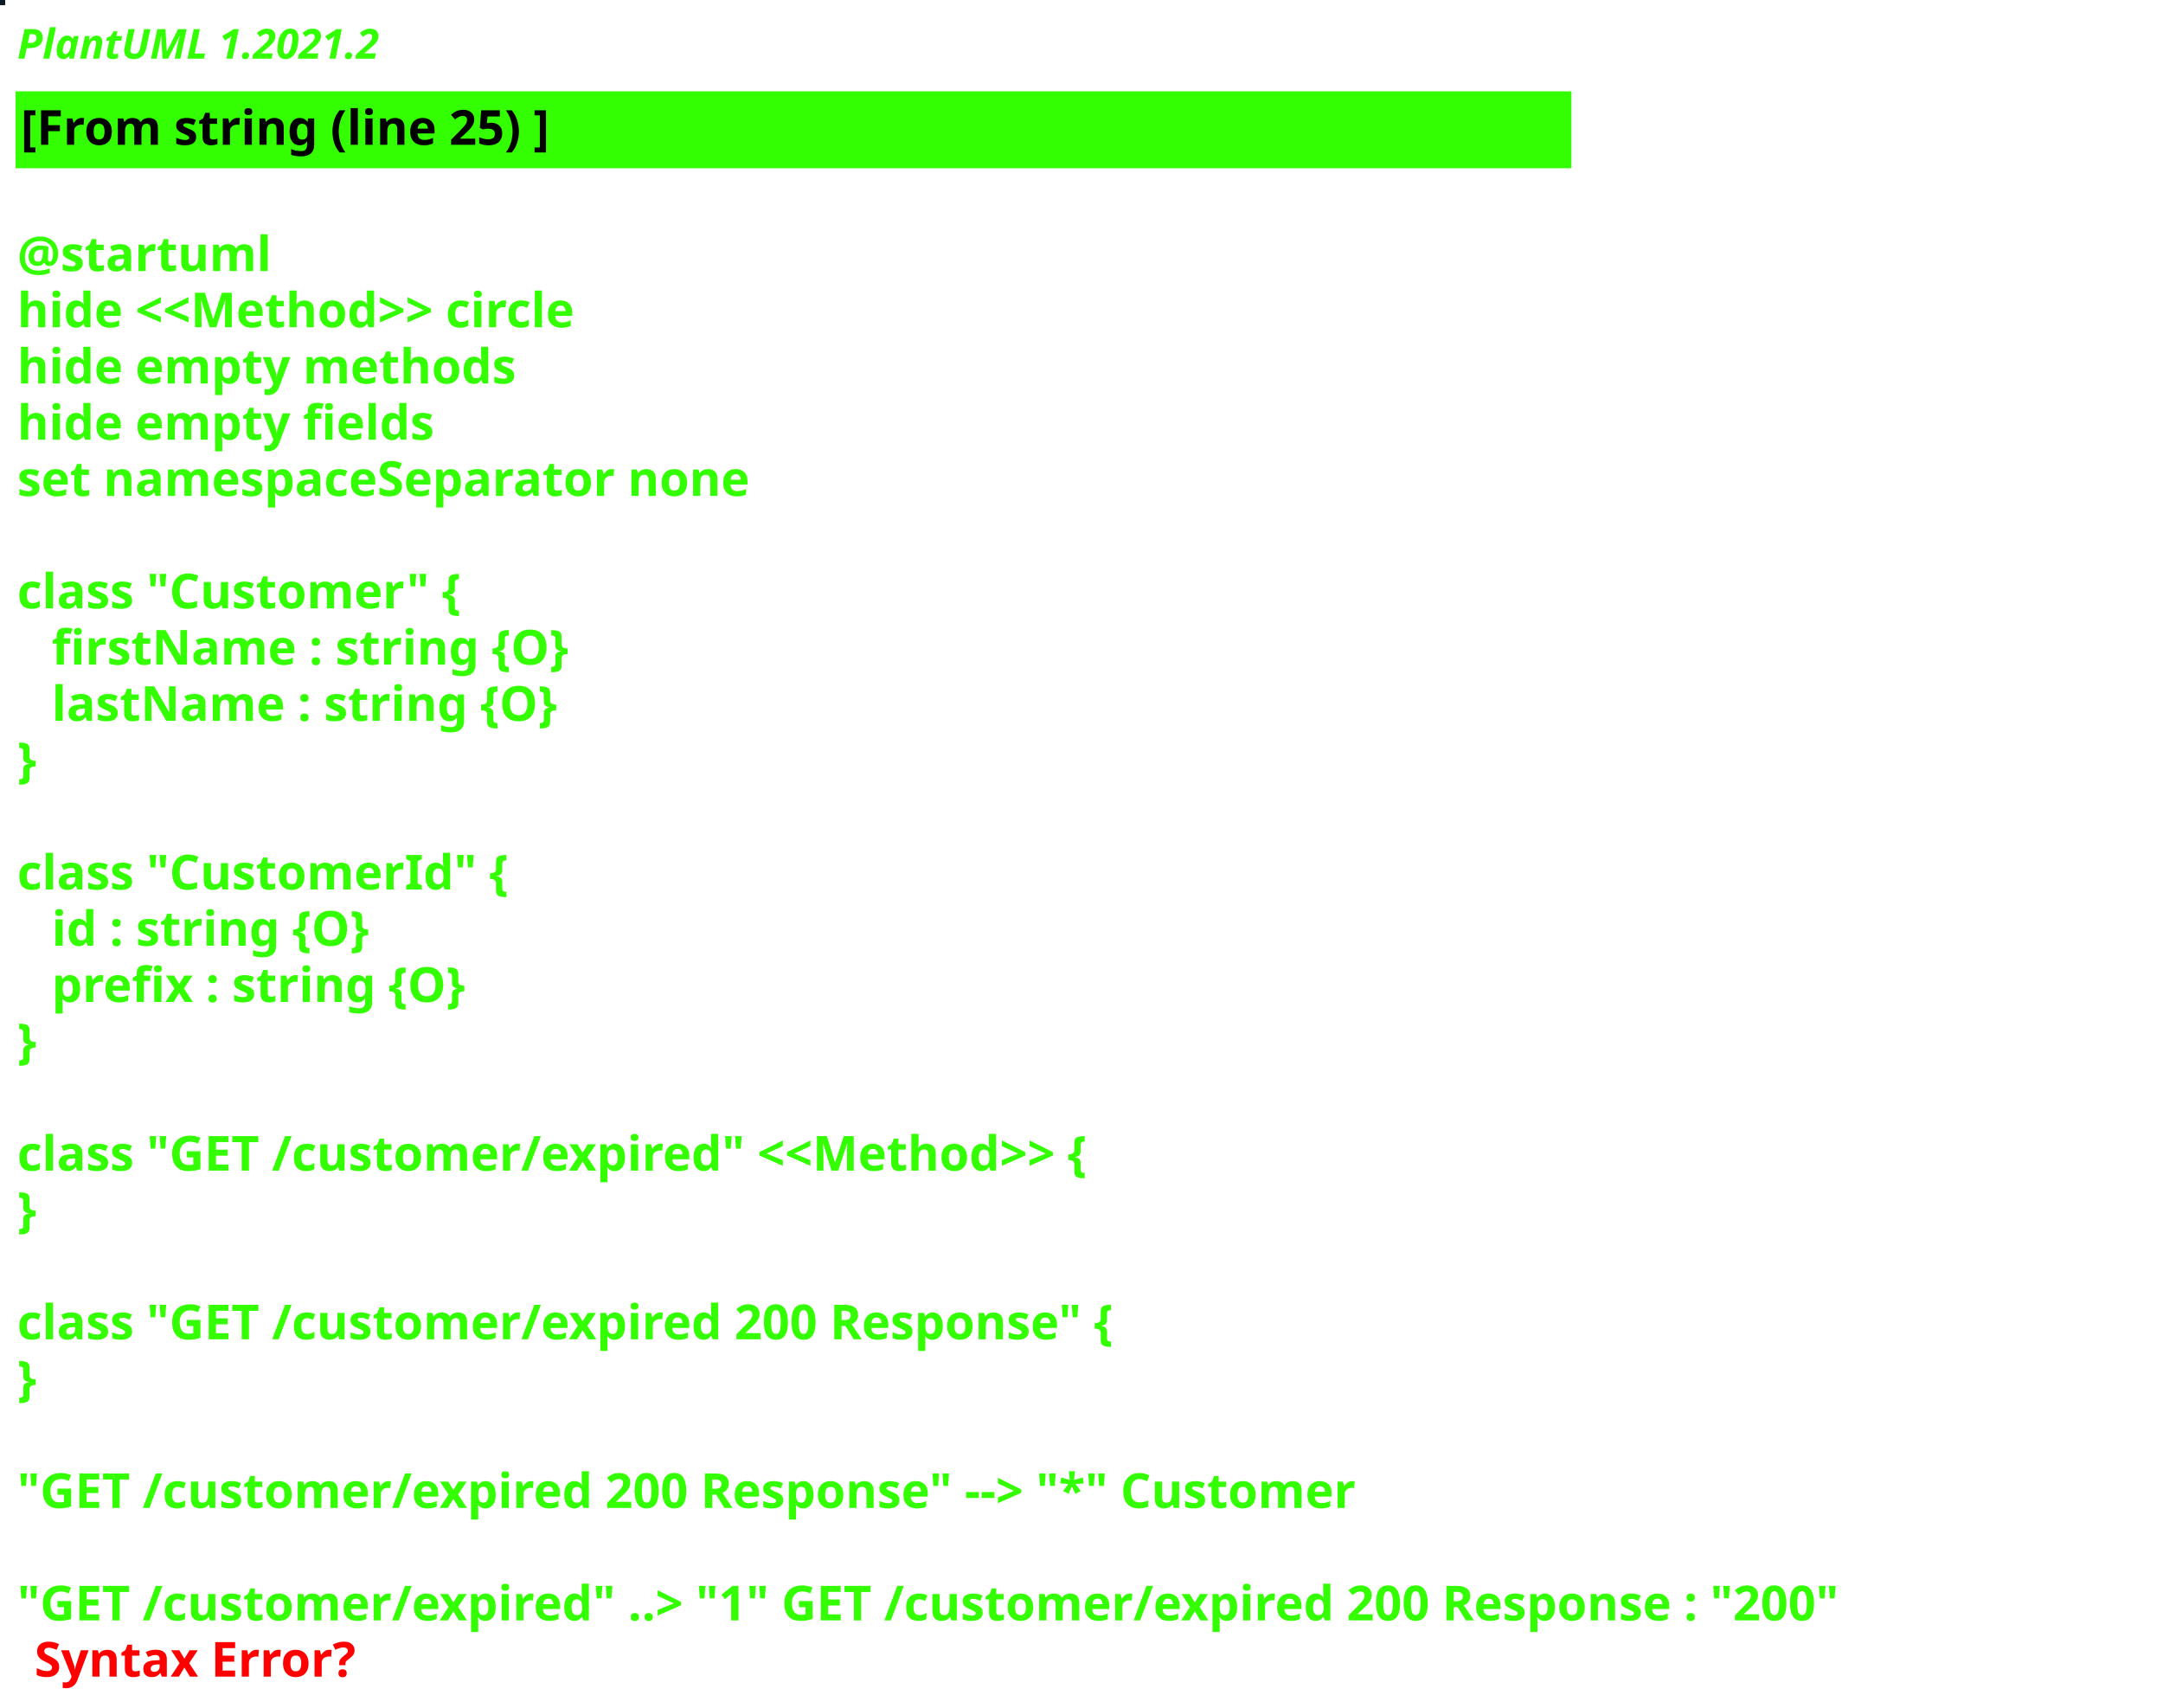
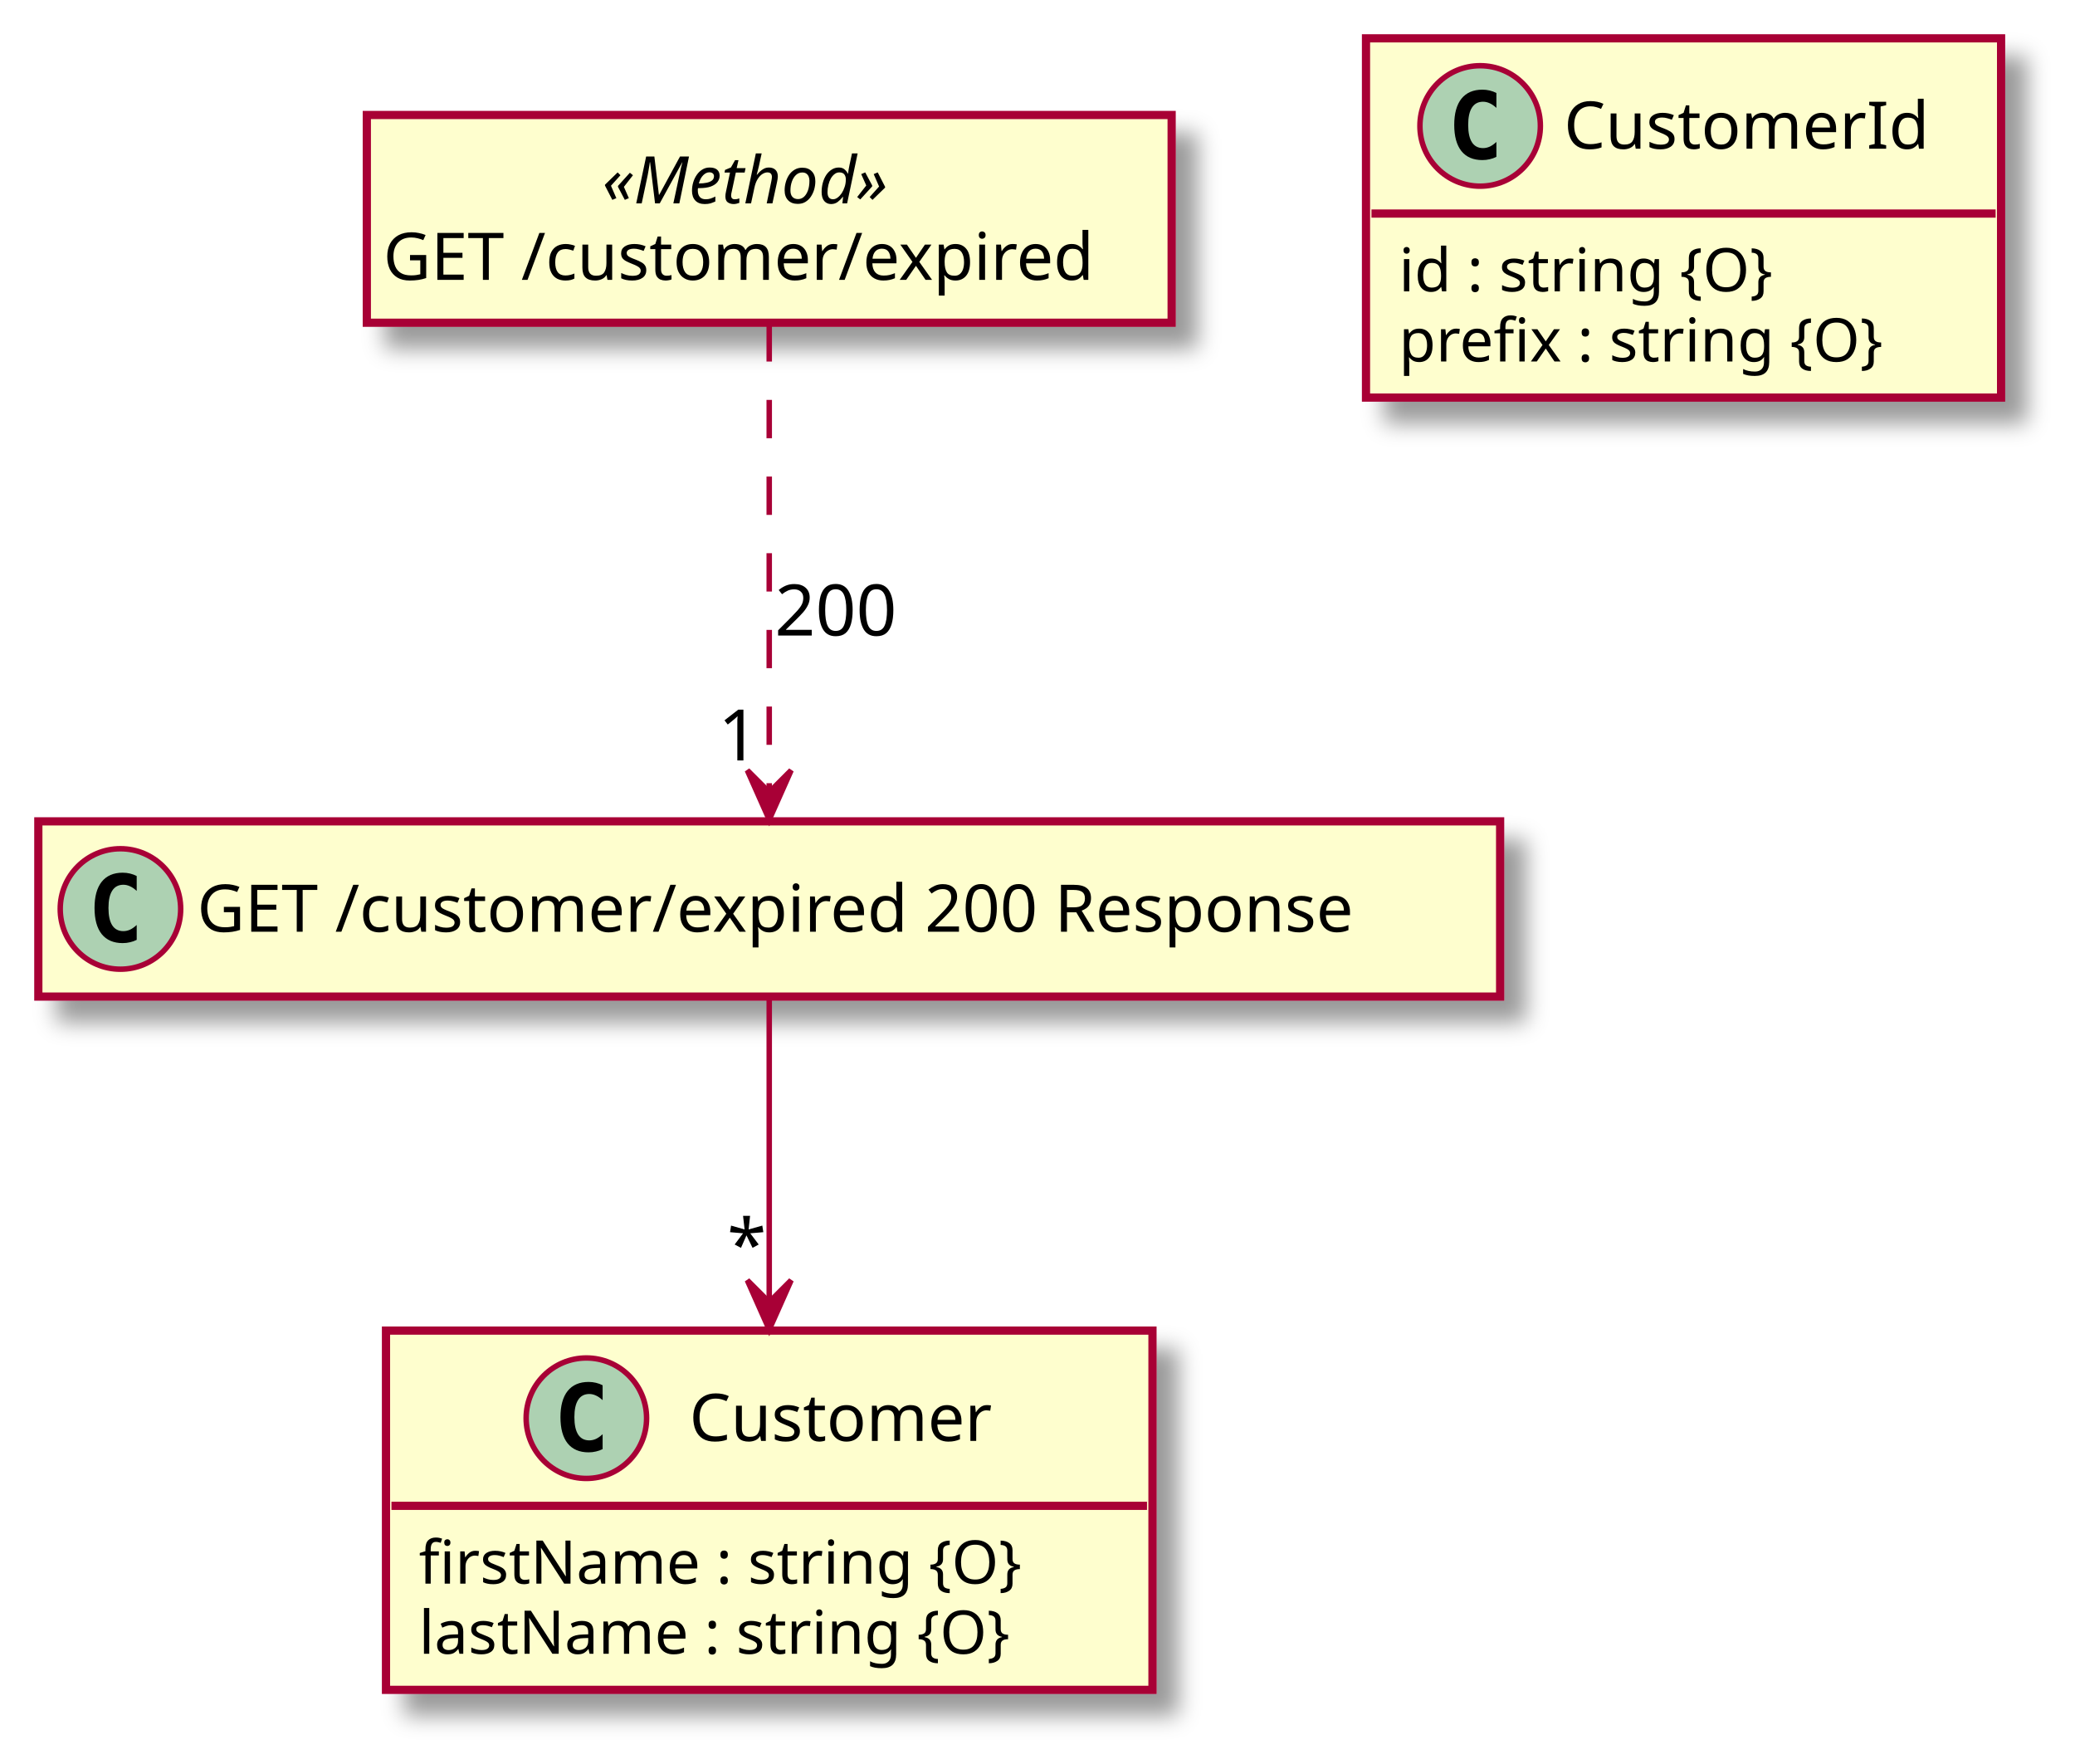
- <svg xmlns="http://www.w3.org/2000/svg" contentScriptType="application/ecmascript" contentStyleType="text/css" height="495px" preserveAspectRatio="none" style="width:627px;height:495px;background:#000000;" version="1.1" viewBox="0 0 627 495" width="627px" zoomAndPan="magnify">
-   <defs />
+ <svg xmlns="http://www.w3.org/2000/svg" contentScriptType="application/ecmascript" contentStyleType="text/css" height="322px" preserveAspectRatio="none" style="width:379px;height:322px;" version="1.1" viewBox="0 0 379 322" width="379px" zoomAndPan="magnify">
+   <defs>
+     <filter height="300%" id="f1x8iblktjyqoz" width="300%" x="-1" y="-1">
+       <feGaussianBlur result="blurOut" stdDeviation="2.0" />
+       <feColorMatrix in="blurOut" result="blurOut2" type="matrix" values="0 0 0 0 0 0 0 0 0 0 0 0 0 0 0 0 0 0 .4 0" />
+       <feOffset dx="4.0" dy="4.0" in="blurOut2" result="blurOut3" />
+       <feBlend in="SourceGraphic" in2="blurOut3" mode="normal" />
+     </filter>
+   </defs>
  <g>
-     <rect fill="#0E1B26" height="1" style="stroke:#0E1B26;stroke-width:1.0;" width="1" x="0" y="0" />
-     <text fill="#33FF02" font-family="sans-serif" font-size="12" font-style="italic" font-weight="bold" lengthAdjust="spacing" textLength="127" x="5" y="17">PlantUML 1.2021.2</text>
-     <rect fill="#33FF02" height="21.297" style="stroke:#33FF02;stroke-width:1.0;" width="450" x="5" y="26.969" />
-     <text fill="#000000" font-family="sans-serif" font-size="14" font-weight="bold" lengthAdjust="spacing" textLength="178" x="6" y="41.969">[From string (line 25) ]</text>
-     <text fill="#33FF02" font-family="sans-serif" font-size="14" font-weight="bold" lengthAdjust="spacing" textLength="0" x="10" y="62.266" />
-     <text fill="#33FF02" font-family="sans-serif" font-size="14" font-weight="bold" lengthAdjust="spacing" textLength="79" x="5" y="78.562">@startuml</text>
-     <text fill="#33FF02" font-family="sans-serif" font-size="14" font-weight="bold" lengthAdjust="spacing" textLength="194" x="5" y="94.859">hide &lt;&lt;Method&gt;&gt; circle</text>
-     <text fill="#33FF02" font-family="sans-serif" font-size="14" font-weight="bold" lengthAdjust="spacing" textLength="162" x="5" y="111.156">hide empty methods</text>
-     <text fill="#33FF02" font-family="sans-serif" font-size="14" font-weight="bold" lengthAdjust="spacing" textLength="136" x="5" y="127.453">hide empty fields</text>
-     <text fill="#33FF02" font-family="sans-serif" font-size="14" font-weight="bold" lengthAdjust="spacing" textLength="243" x="5" y="143.75">set namespaceSeparator none</text>
-     <text fill="#33FF02" font-family="sans-serif" font-size="14" font-weight="bold" lengthAdjust="spacing" textLength="0" x="10" y="160.047" />
-     <text fill="#33FF02" font-family="sans-serif" font-size="14" font-weight="bold" lengthAdjust="spacing" textLength="151" x="5" y="176.344">class "Customer" {</text>
-     <text fill="#33FF02" font-family="sans-serif" font-size="14" font-weight="bold" lengthAdjust="spacing" textLength="175" x="15" y="192.641">firstName : string {O}</text>
-     <text fill="#33FF02" font-family="sans-serif" font-size="14" font-weight="bold" lengthAdjust="spacing" textLength="171" x="15" y="208.938">lastName : string {O}</text>
-     <text fill="#33FF02" font-family="sans-serif" font-size="14" font-weight="bold" lengthAdjust="spacing" textLength="10" x="5" y="225.234">}</text>
-     <text fill="#33FF02" font-family="sans-serif" font-size="14" font-weight="bold" lengthAdjust="spacing" textLength="0" x="10" y="241.531" />
-     <text fill="#33FF02" font-family="sans-serif" font-size="14" font-weight="bold" lengthAdjust="spacing" textLength="165" x="5" y="257.828">class "CustomerId" {</text>
-     <text fill="#33FF02" font-family="sans-serif" font-size="14" font-weight="bold" lengthAdjust="spacing" textLength="113" x="15" y="274.125">id : string {O}</text>
-     <text fill="#33FF02" font-family="sans-serif" font-size="14" font-weight="bold" lengthAdjust="spacing" textLength="145" x="15" y="290.422">prefix : string {O}</text>
-     <text fill="#33FF02" font-family="sans-serif" font-size="14" font-weight="bold" lengthAdjust="spacing" textLength="10" x="5" y="306.719">}</text>
-     <text fill="#33FF02" font-family="sans-serif" font-size="14" font-weight="bold" lengthAdjust="spacing" textLength="0" x="10" y="323.016" />
-     <text fill="#33FF02" font-family="sans-serif" font-size="14" font-weight="bold" lengthAdjust="spacing" textLength="367" x="5" y="339.312">class "GET /customer/expired" &lt;&lt;Method&gt;&gt; {</text>
-     <text fill="#33FF02" font-family="sans-serif" font-size="14" font-weight="bold" lengthAdjust="spacing" textLength="10" x="5" y="355.609">}</text>
-     <text fill="#33FF02" font-family="sans-serif" font-size="14" font-weight="bold" lengthAdjust="spacing" textLength="0" x="10" y="371.906" />
-     <text fill="#33FF02" font-family="sans-serif" font-size="14" font-weight="bold" lengthAdjust="spacing" textLength="373" x="5" y="388.203">class "GET /customer/expired 200 Response" {</text>
-     <text fill="#33FF02" font-family="sans-serif" font-size="14" font-weight="bold" lengthAdjust="spacing" textLength="10" x="5" y="404.5">}</text>
-     <text fill="#33FF02" font-family="sans-serif" font-size="14" font-weight="bold" lengthAdjust="spacing" textLength="0" x="10" y="420.797" />
-     <text fill="#33FF02" font-family="sans-serif" font-size="14" font-weight="bold" lengthAdjust="spacing" textLength="450" x="5" y="437.094">"GET /customer/expired 200 Response" --&gt; "*" Customer</text>
-     <text fill="#33FF02" font-family="sans-serif" font-size="14" font-weight="bold" lengthAdjust="spacing" textLength="0" x="10" y="453.391" />
-     <text fill="#33FF02" font-family="sans-serif" font-size="14" font-weight="bold" lengthAdjust="spacing" text-decoration="wavy underline" textLength="615" x="5" y="469.688">"GET /customer/expired" ..&gt; "1" GET /customer/expired 200 Response : "200"</text>
-     <text fill="#FF0000" font-family="sans-serif" font-size="14" font-weight="bold" lengthAdjust="spacing" textLength="106" x="10" y="485.984">Syntax Error?</text>
+     <rect codeLine="6" fill="#FEFECE" filter="url(#f1x8iblktjyqoz)" height="65.609" id="Customer" style="stroke:#A80036;stroke-width:1.5;" width="140" x="70.5" y="243" />
+     <ellipse cx="107.1" cy="259" fill="#ADD1B2" rx="11" ry="11" style="stroke:#A80036;stroke-width:1.0;" />
+     <path d="M110.069,264.641 Q109.491,264.938 108.85,265.078 Q108.209,265.234 107.506,265.234 Q105.006,265.234 103.678,263.594 Q102.366,261.938 102.366,258.812 Q102.366,255.688 103.678,254.031 Q105.006,252.375 107.506,252.375 Q108.209,252.375 108.85,252.531 Q109.506,252.688 110.069,252.984 L110.069,255.703 Q109.444,255.125 108.85,254.859 Q108.256,254.578 107.631,254.578 Q106.287,254.578 105.6,255.656 Q104.912,256.719 104.912,258.812 Q104.912,260.906 105.6,261.984 Q106.287,263.047 107.631,263.047 Q108.256,263.047 108.85,262.781 Q109.444,262.5 110.069,261.922 L110.069,264.641 Z " fill="#000000" />
+     <text fill="#000000" font-family="sans-serif" font-size="12" lengthAdjust="spacing" textLength="60" x="125.9" y="263.154">Customer</text>
+     <line style="stroke:#A80036;stroke-width:1.5;" x1="71.5" x2="209.5" y1="275" y2="275" />
+     <text fill="#000000" font-family="sans-serif" font-size="11" lengthAdjust="spacing" textLength="128" x="76.5" y="289.21">firstName : string {O}</text>
+     <text fill="#000000" font-family="sans-serif" font-size="11" lengthAdjust="spacing" textLength="126" x="76.5" y="302.015">lastName : string {O}</text>
+     <rect codeLine="11" fill="#FEFECE" filter="url(#f1x8iblktjyqoz)" height="65.609" id="CustomerId" style="stroke:#A80036;stroke-width:1.5;" width="116" x="249.5" y="7" />
+     <ellipse cx="270.35" cy="23" fill="#ADD1B2" rx="11" ry="11" style="stroke:#A80036;stroke-width:1.0;" />
+     <path d="M273.319,28.641 Q272.741,28.938 272.1,29.078 Q271.459,29.234 270.756,29.234 Q268.256,29.234 266.928,27.594 Q265.616,25.938 265.616,22.812 Q265.616,19.688 266.928,18.031 Q268.256,16.375 270.756,16.375 Q271.459,16.375 272.1,16.531 Q272.756,16.688 273.319,16.984 L273.319,19.703 Q272.694,19.125 272.1,18.859 Q271.506,18.578 270.881,18.578 Q269.538,18.578 268.85,19.656 Q268.163,20.719 268.163,22.812 Q268.163,24.906 268.85,25.984 Q269.538,27.047 270.881,27.047 Q271.506,27.047 272.1,26.781 Q272.694,26.5 273.319,25.922 L273.319,28.641 Z " fill="#000000" />
+     <text fill="#000000" font-family="sans-serif" font-size="12" lengthAdjust="spacing" textLength="71" x="285.65" y="27.154">CustomerId</text>
+     <line style="stroke:#A80036;stroke-width:1.5;" x1="250.5" x2="364.5" y1="39" y2="39" />
+     <text fill="#000000" font-family="sans-serif" font-size="11" lengthAdjust="spacing" textLength="82" x="255.5" y="53.21">id : string {O}</text>
+     <text fill="#000000" font-family="sans-serif" font-size="11" lengthAdjust="spacing" textLength="104" x="255.5" y="66.015">prefix : string {O}</text>
+     <rect codeLine="16" fill="#FEFECE" filter="url(#f1x8iblktjyqoz)" height="37.938" id="GET /customer/expired" style="stroke:#A80036;stroke-width:1.5;" width="147" x="67" y="21" />
+     <text fill="#000000" font-family="sans-serif" font-size="12" font-style="italic" lengthAdjust="spacing" textLength="61" x="110" y="37.139">«Method»</text>
+     <text fill="#000000" font-family="sans-serif" font-size="12" lengthAdjust="spacing" textLength="141" x="70" y="51.107">GET /customer/expired</text>
+     <rect codeLine="19" fill="#FEFECE" filter="url(#f1x8iblktjyqoz)" height="32" id="GET /customer/expired 200 Response" style="stroke:#A80036;stroke-width:1.5;" width="267" x="7" y="150" />
+     <ellipse cx="22" cy="166" fill="#ADD1B2" rx="11" ry="11" style="stroke:#A80036;stroke-width:1.0;" />
+     <path d="M24.969,171.641 Q24.391,171.938 23.75,172.078 Q23.109,172.234 22.406,172.234 Q19.906,172.234 18.578,170.594 Q17.266,168.938 17.266,165.812 Q17.266,162.688 18.578,161.031 Q19.906,159.375 22.406,159.375 Q23.109,159.375 23.75,159.531 Q24.406,159.688 24.969,159.984 L24.969,162.703 Q24.344,162.125 23.75,161.859 Q23.156,161.578 22.531,161.578 Q21.188,161.578 20.5,162.656 Q19.812,163.719 19.812,165.812 Q19.812,167.906 20.5,168.984 Q21.188,170.047 22.531,170.047 Q23.156,170.047 23.75,169.781 Q24.344,169.5 24.969,168.922 L24.969,171.641 Z " fill="#000000" />
+     <text fill="#000000" font-family="sans-serif" font-size="12" lengthAdjust="spacing" textLength="235" x="36" y="170.154">GET /customer/expired 200 Response</text>
+     <path codeLine="22" d="M140.5,182.02 C140.5,196.32 140.5,218.44 140.5,237.52 " fill="none" id="GET /customer/expired 200 Response-to-Customer" style="stroke:#A80036;stroke-width:1.0;" />
+     <polygon fill="#A80036" points="140.5,242.81,144.5,233.81,140.5,237.81,136.5,233.81,140.5,242.81" style="stroke:#A80036;stroke-width:1.0;" />
+     <text fill="#000000" font-family="sans-serif" font-size="13" lengthAdjust="spacing" textLength="7" x="132.811" y="231.918">*</text>
+     <path codeLine="24" d="M140.5,59.03 C140.5,81.76 140.5,120.74 140.5,144.55 " fill="none" id="GET /customer/expired-to-GET /customer/expired 200 Response" style="stroke:#A80036;stroke-width:1.0;stroke-dasharray:7.0,7.0;" />
+     <polygon fill="#A80036" points="140.5,149.68,144.5,140.68,140.5,144.68,136.5,140.68,140.5,149.68" style="stroke:#A80036;stroke-width:1.0;" />
+     <text fill="#000000" font-family="sans-serif" font-size="13" lengthAdjust="spacing" textLength="24" x="141.5" y="116.067">200</text>
+     <text fill="#000000" font-family="sans-serif" font-size="13" lengthAdjust="spacing" textLength="8" x="131.175" y="138.879">1</text>
  </g>
</svg>
